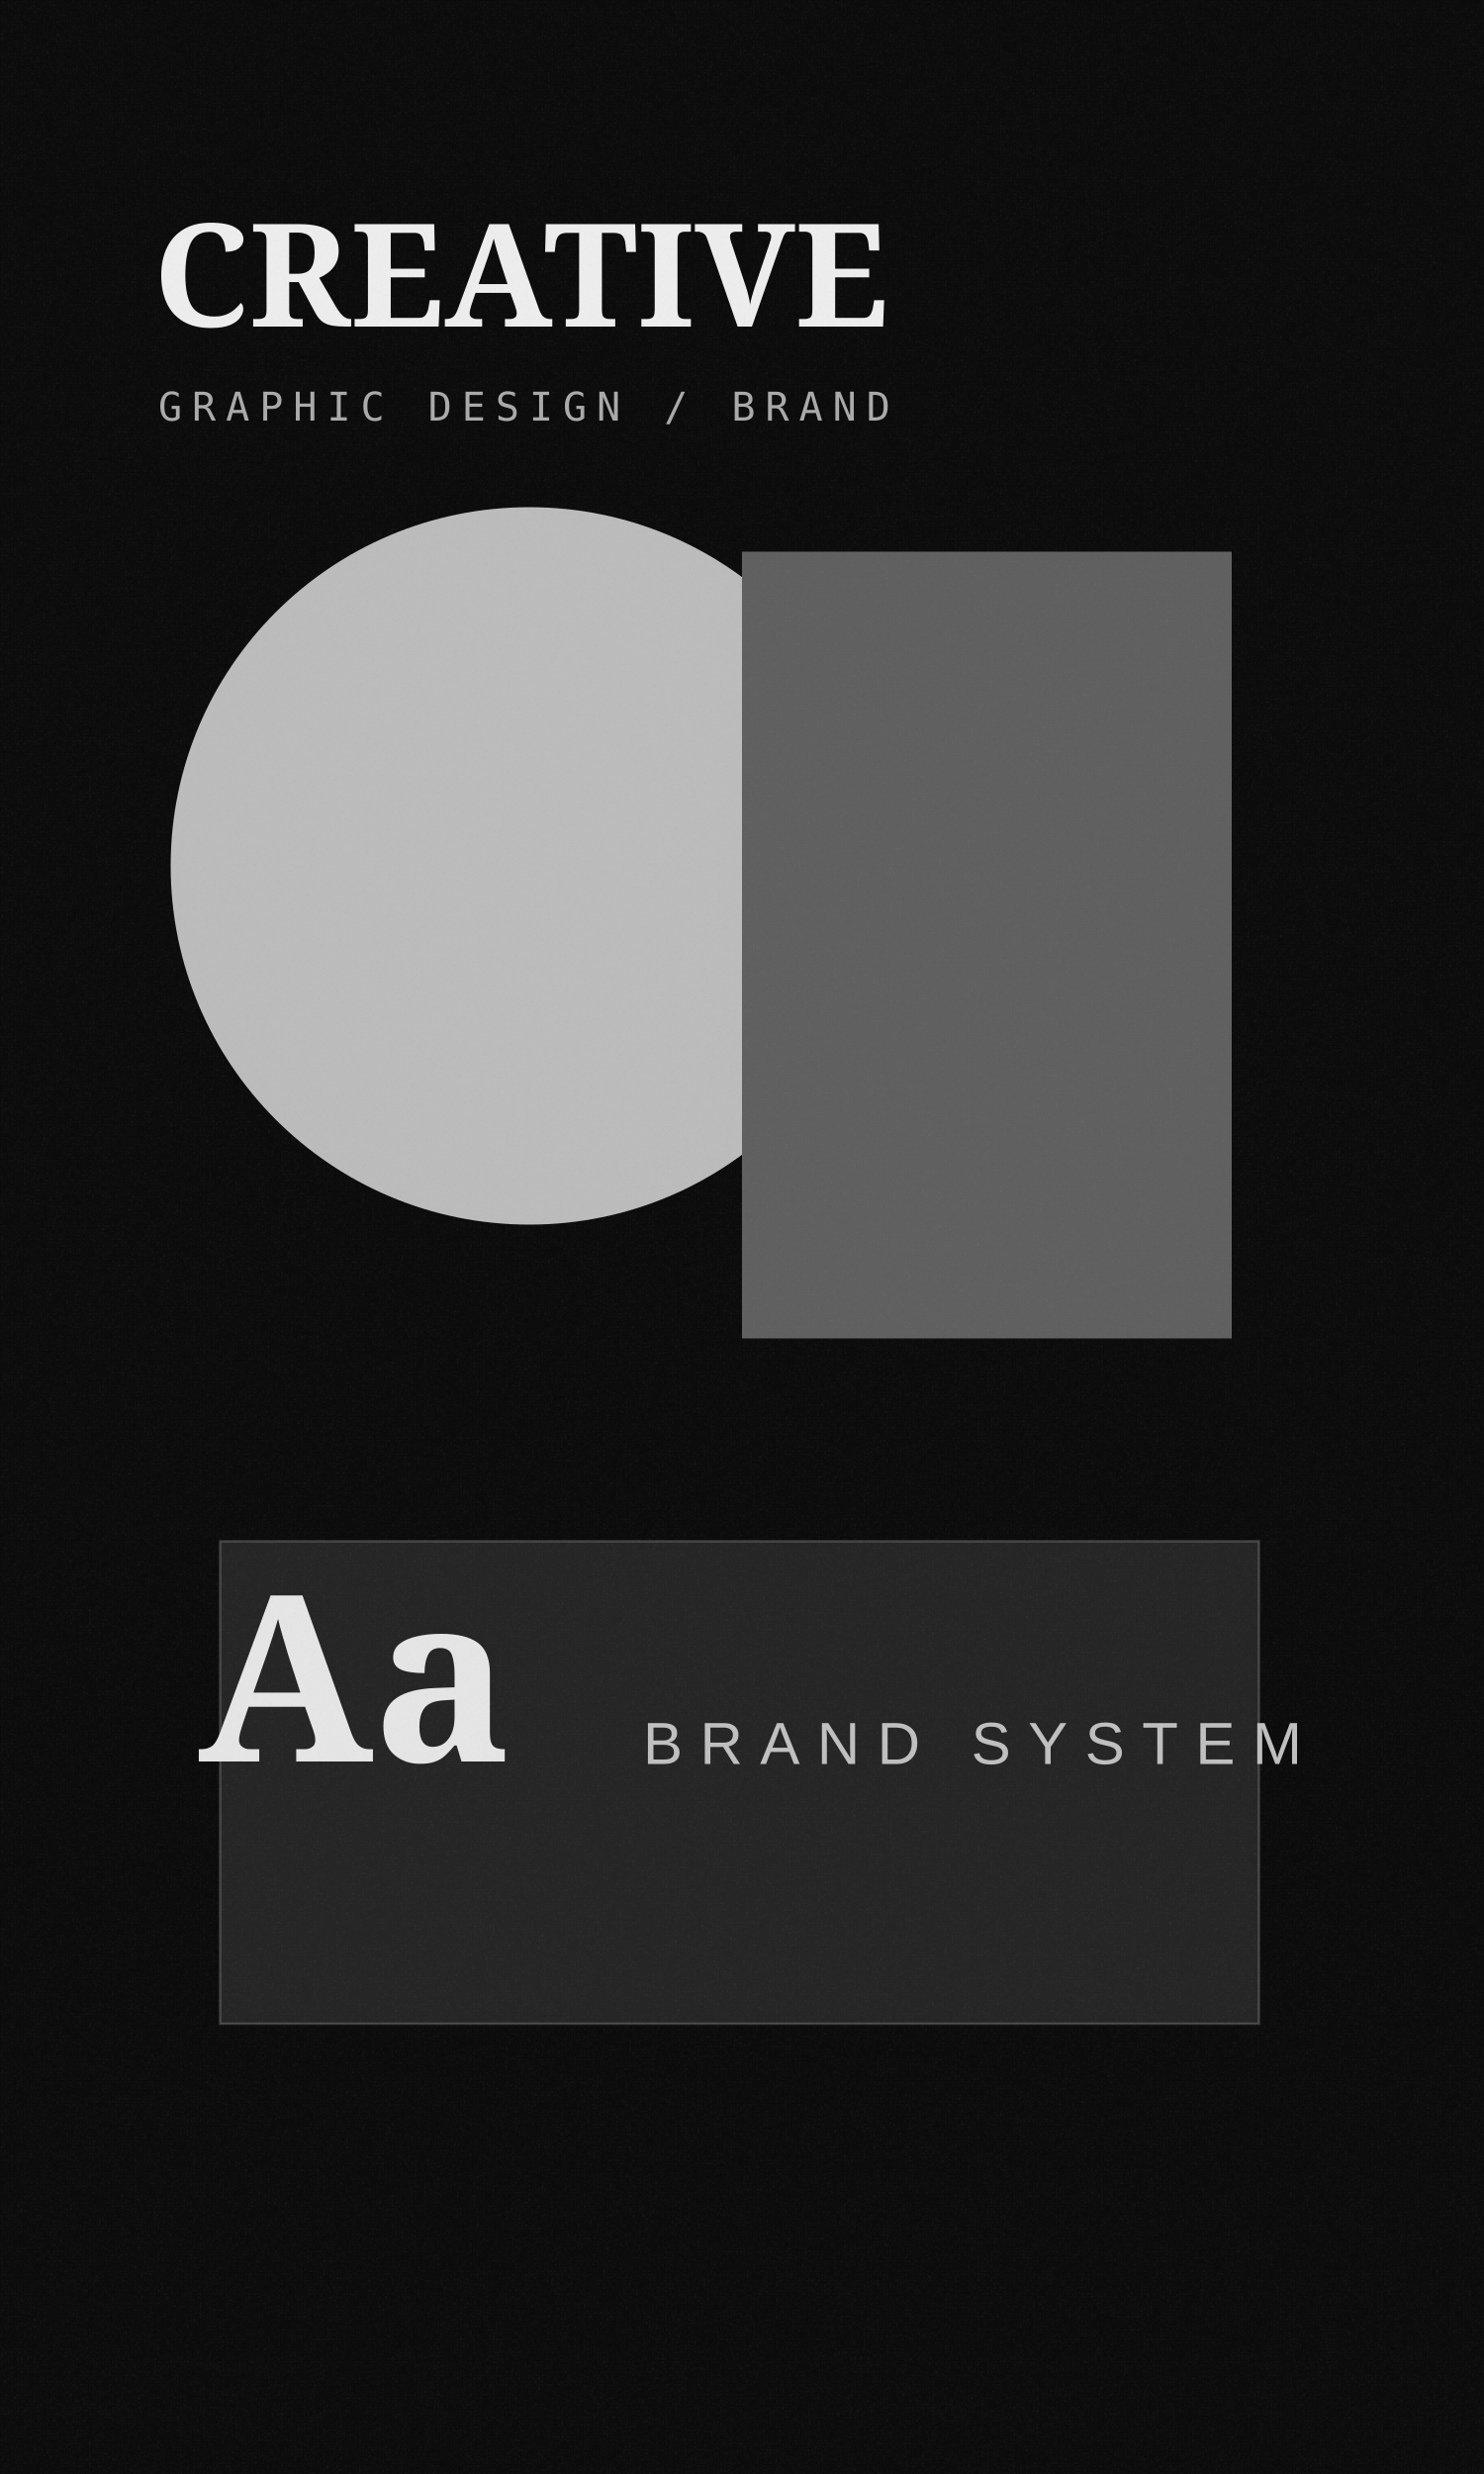
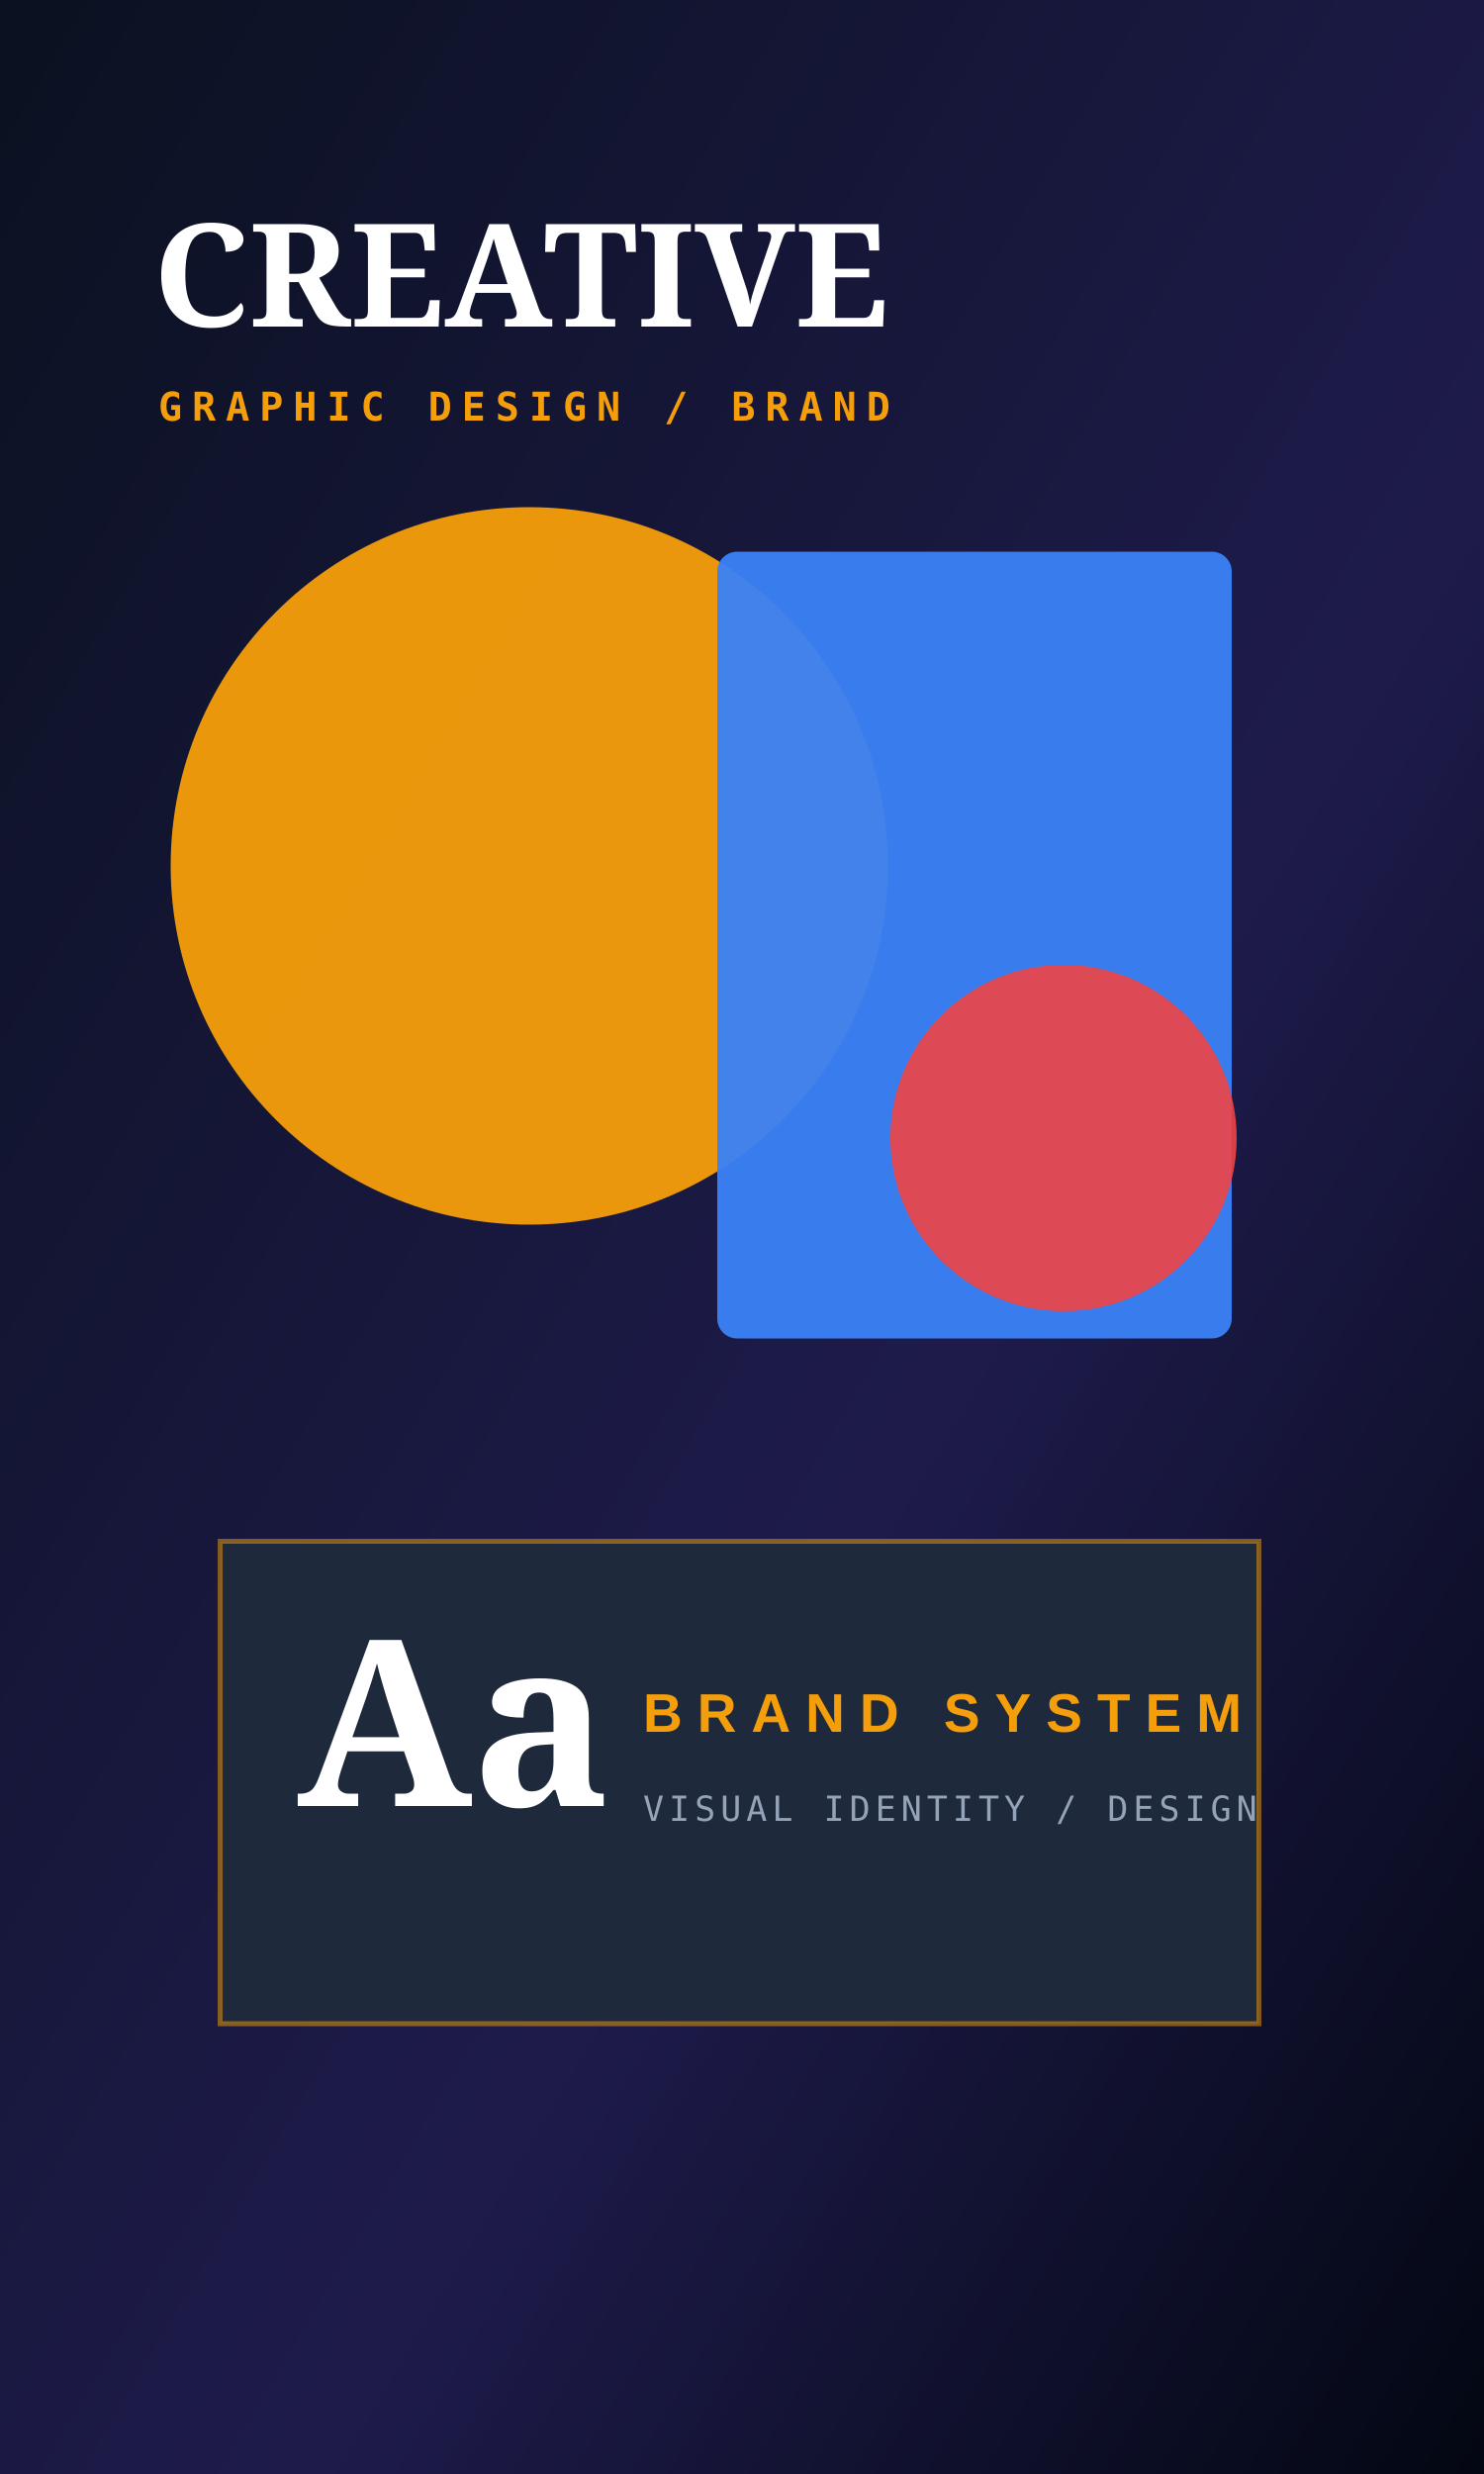
<svg xmlns="http://www.w3.org/2000/svg" viewBox="0 0 600 1000">
  <defs>
-     <filter id="n">
-       <feTurbulence baseFrequency=".76" numOctaves="4" />
-       <feColorMatrix type="saturate" values="0" />
-       <feComponentTransfer>
-         <feFuncA type="table" tableValues="0 .14" />
-       </feComponentTransfer>
-     </filter>
+     <linearGradient id="bg-creative" x1="0" y1="0" x2="1" y2="1">
+       <stop offset="0%" stop-color="#0b1120" />
+       <stop offset="60%" stop-color="#1e1b4b" />
+       <stop offset="100%" stop-color="#030712" />
+     </linearGradient>
  </defs>
-   <rect width="600" height="1000" fill="#0a0a0a" />
-   <circle cx="214" cy="350" r="145" fill="#bcbcbc" />
-   <rect x="300" y="223" width="198" height="318" fill="#5f5f5f" />
-   <path d="M89 623H509V818H89Z" fill="#d6d6d6" fill-opacity=".13" stroke="#ddd" stroke-opacity=".22" />
-   <text x="80" y="712" fill="#e6e6e6" font-family="Georgia,serif" font-size="94" font-weight="700">Aa</text>
-   <text x="260" y="713" fill="#c0c0c0" font-family="Arial,sans-serif" font-size="24" letter-spacing="7">BRAND SYSTEM</text>
-   <text x="62" y="132" fill="#eee" font-family="Georgia,serif" font-size="58" font-weight="700">CREATIVE</text>
-   <text x="64" y="170" fill="#aaa" font-family="monospace" font-size="16" letter-spacing="4">GRAPHIC DESIGN / BRAND</text>
-   <rect width="600" height="1000" filter="url(#n)" opacity=".45" />
+   <rect width="600" height="1000" fill="url(#bg-creative)" />
+   <circle cx="214" cy="350" r="145" fill="#f59e0b" fill-opacity=".95" />
+   <rect x="290" y="223" width="208" height="318" rx="8" fill="#3b82f6" fill-opacity=".95" />
+   <circle cx="430" cy="460" r="70" fill="#ef4444" fill-opacity=".9" />
+   <path d="M89 623H509V818H89Z" rx="10" fill="#1e293b" stroke="#f59e0b" stroke-opacity=".5" stroke-width="2" />
+   <text x="120" y="730" fill="#ffffff" font-family="Georgia,serif" font-size="94" font-weight="900">Aa</text>
+   <text x="260" y="700" fill="#f59e0b" font-family="Arial,sans-serif" font-size="22" font-weight="bold" letter-spacing="6">BRAND SYSTEM</text>
+   <text x="260" y="736" fill="#94a3b8" font-family="monospace" font-size="14" letter-spacing="2">VISUAL IDENTITY / DESIGN</text>
+   <text x="62" y="132" fill="#ffffff" font-family="Georgia,serif" font-size="58" font-weight="700">CREATIVE</text>
+   <text x="64" y="170" fill="#f59e0b" font-family="monospace" font-size="16" font-weight="bold" letter-spacing="4">GRAPHIC DESIGN / BRAND</text>
</svg>
